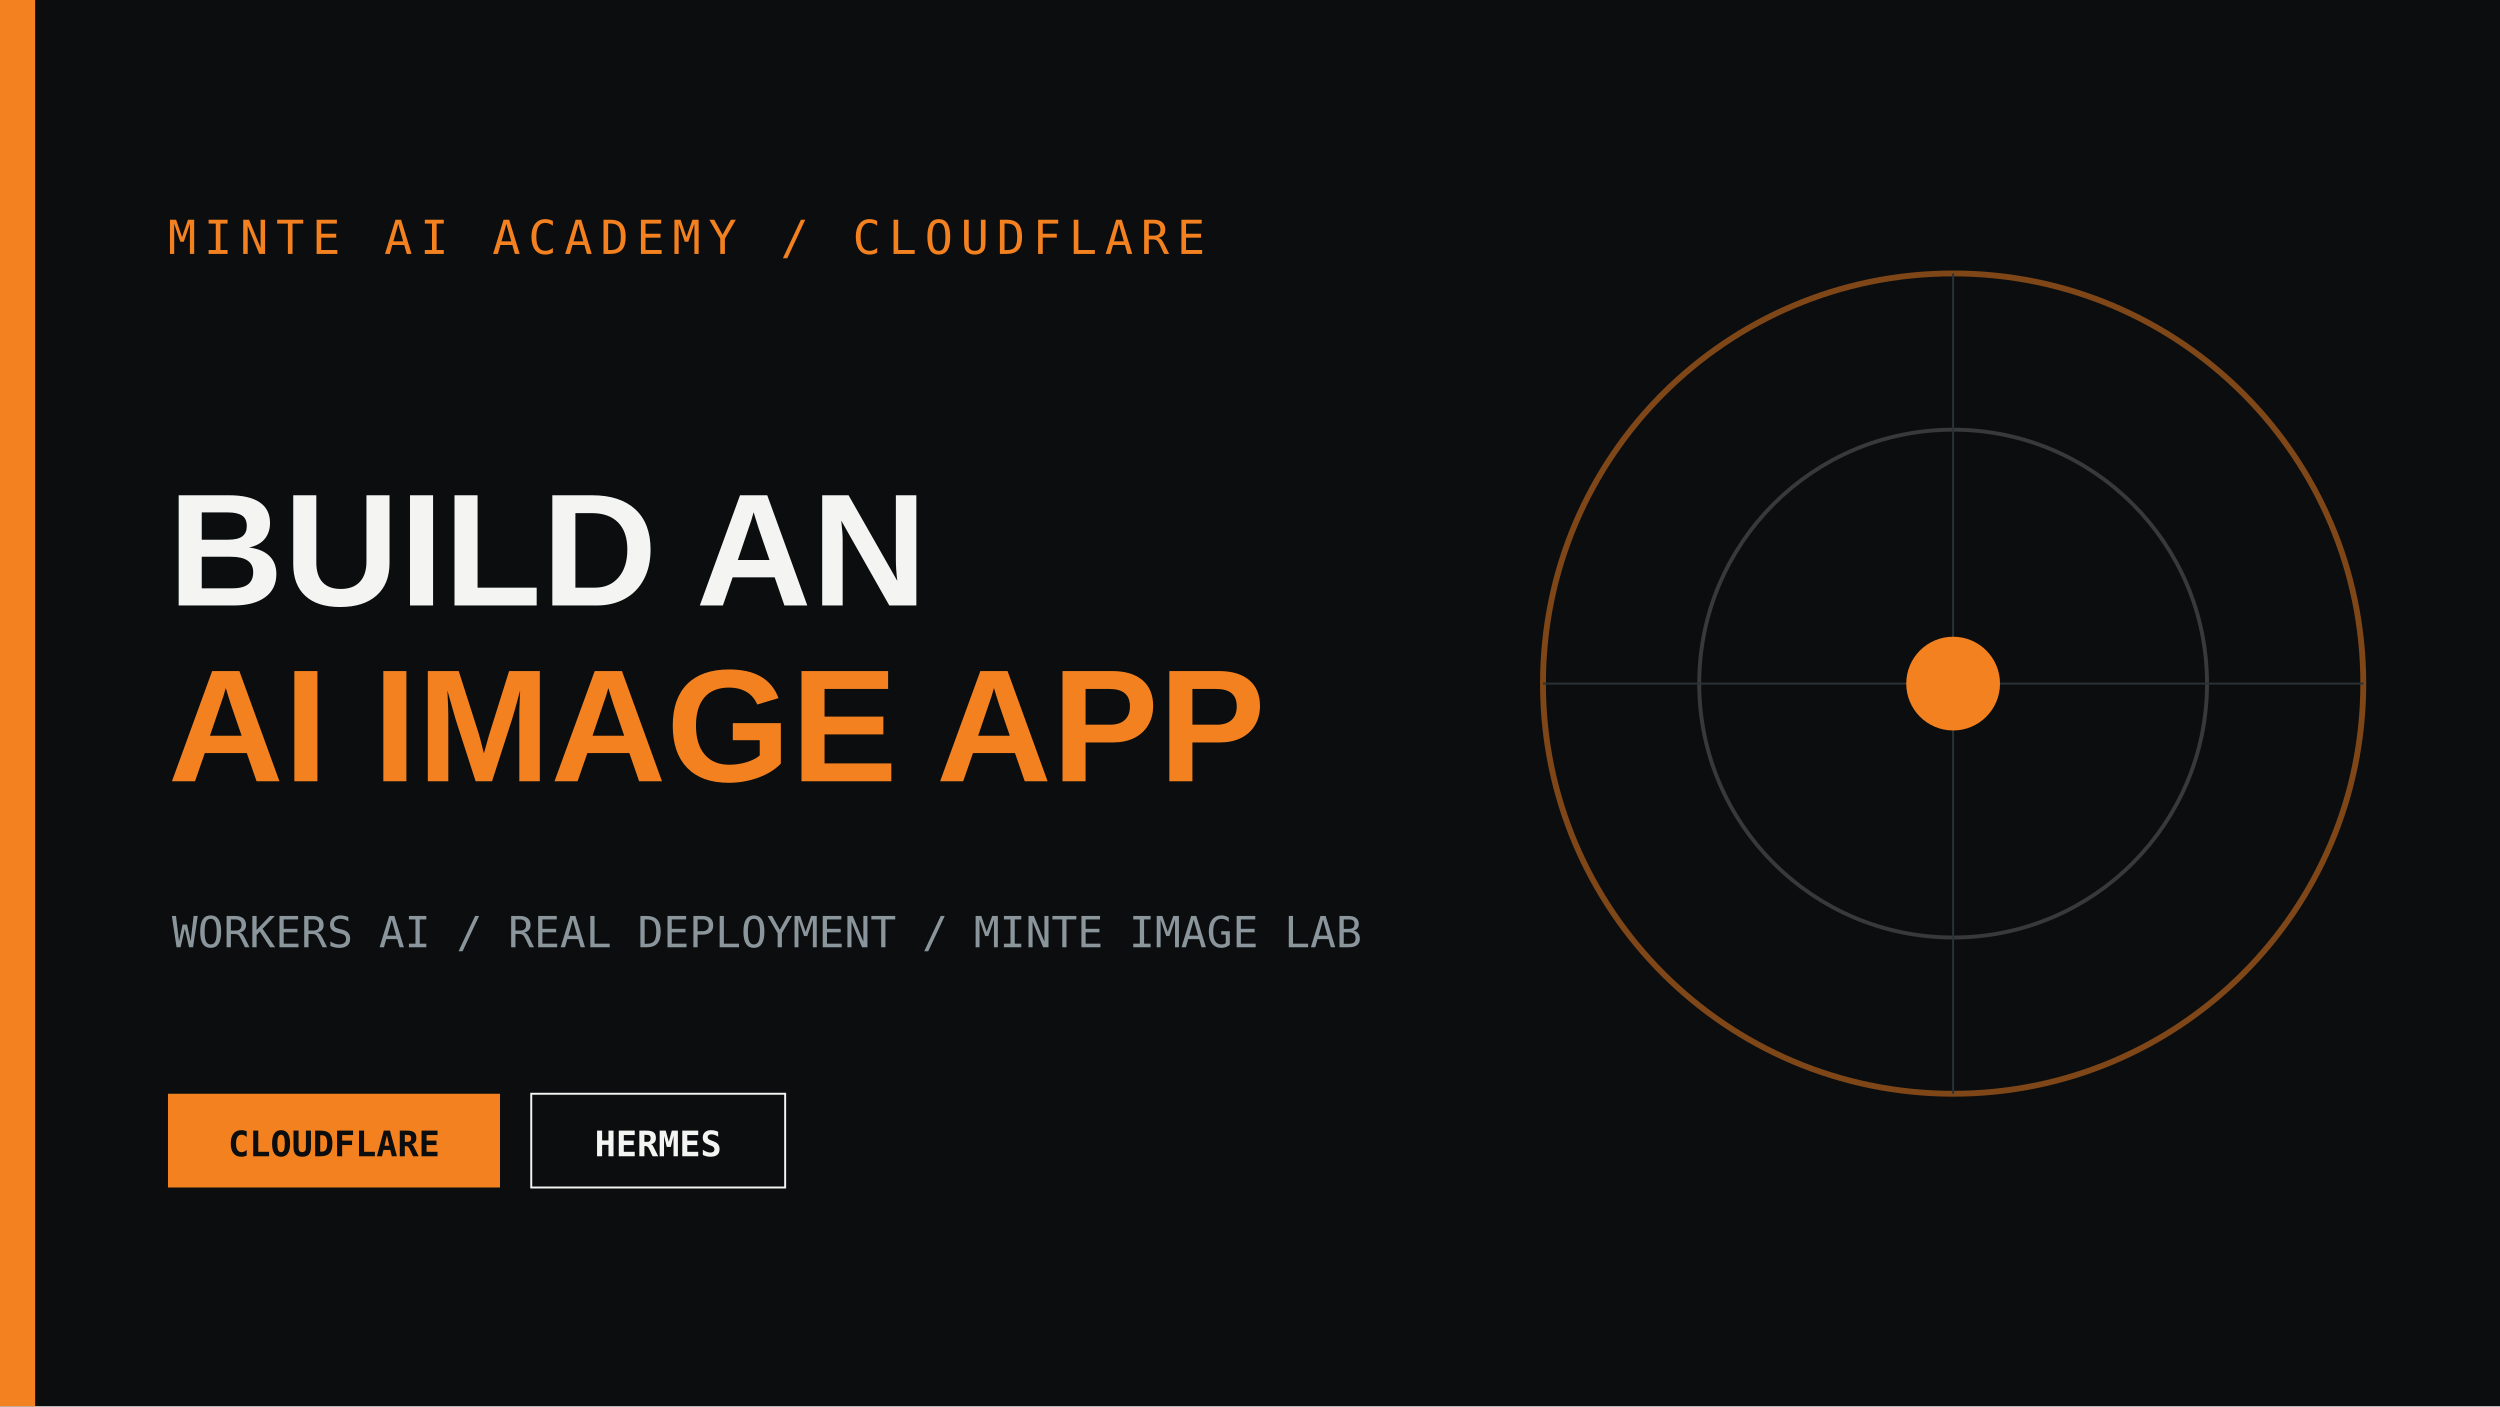
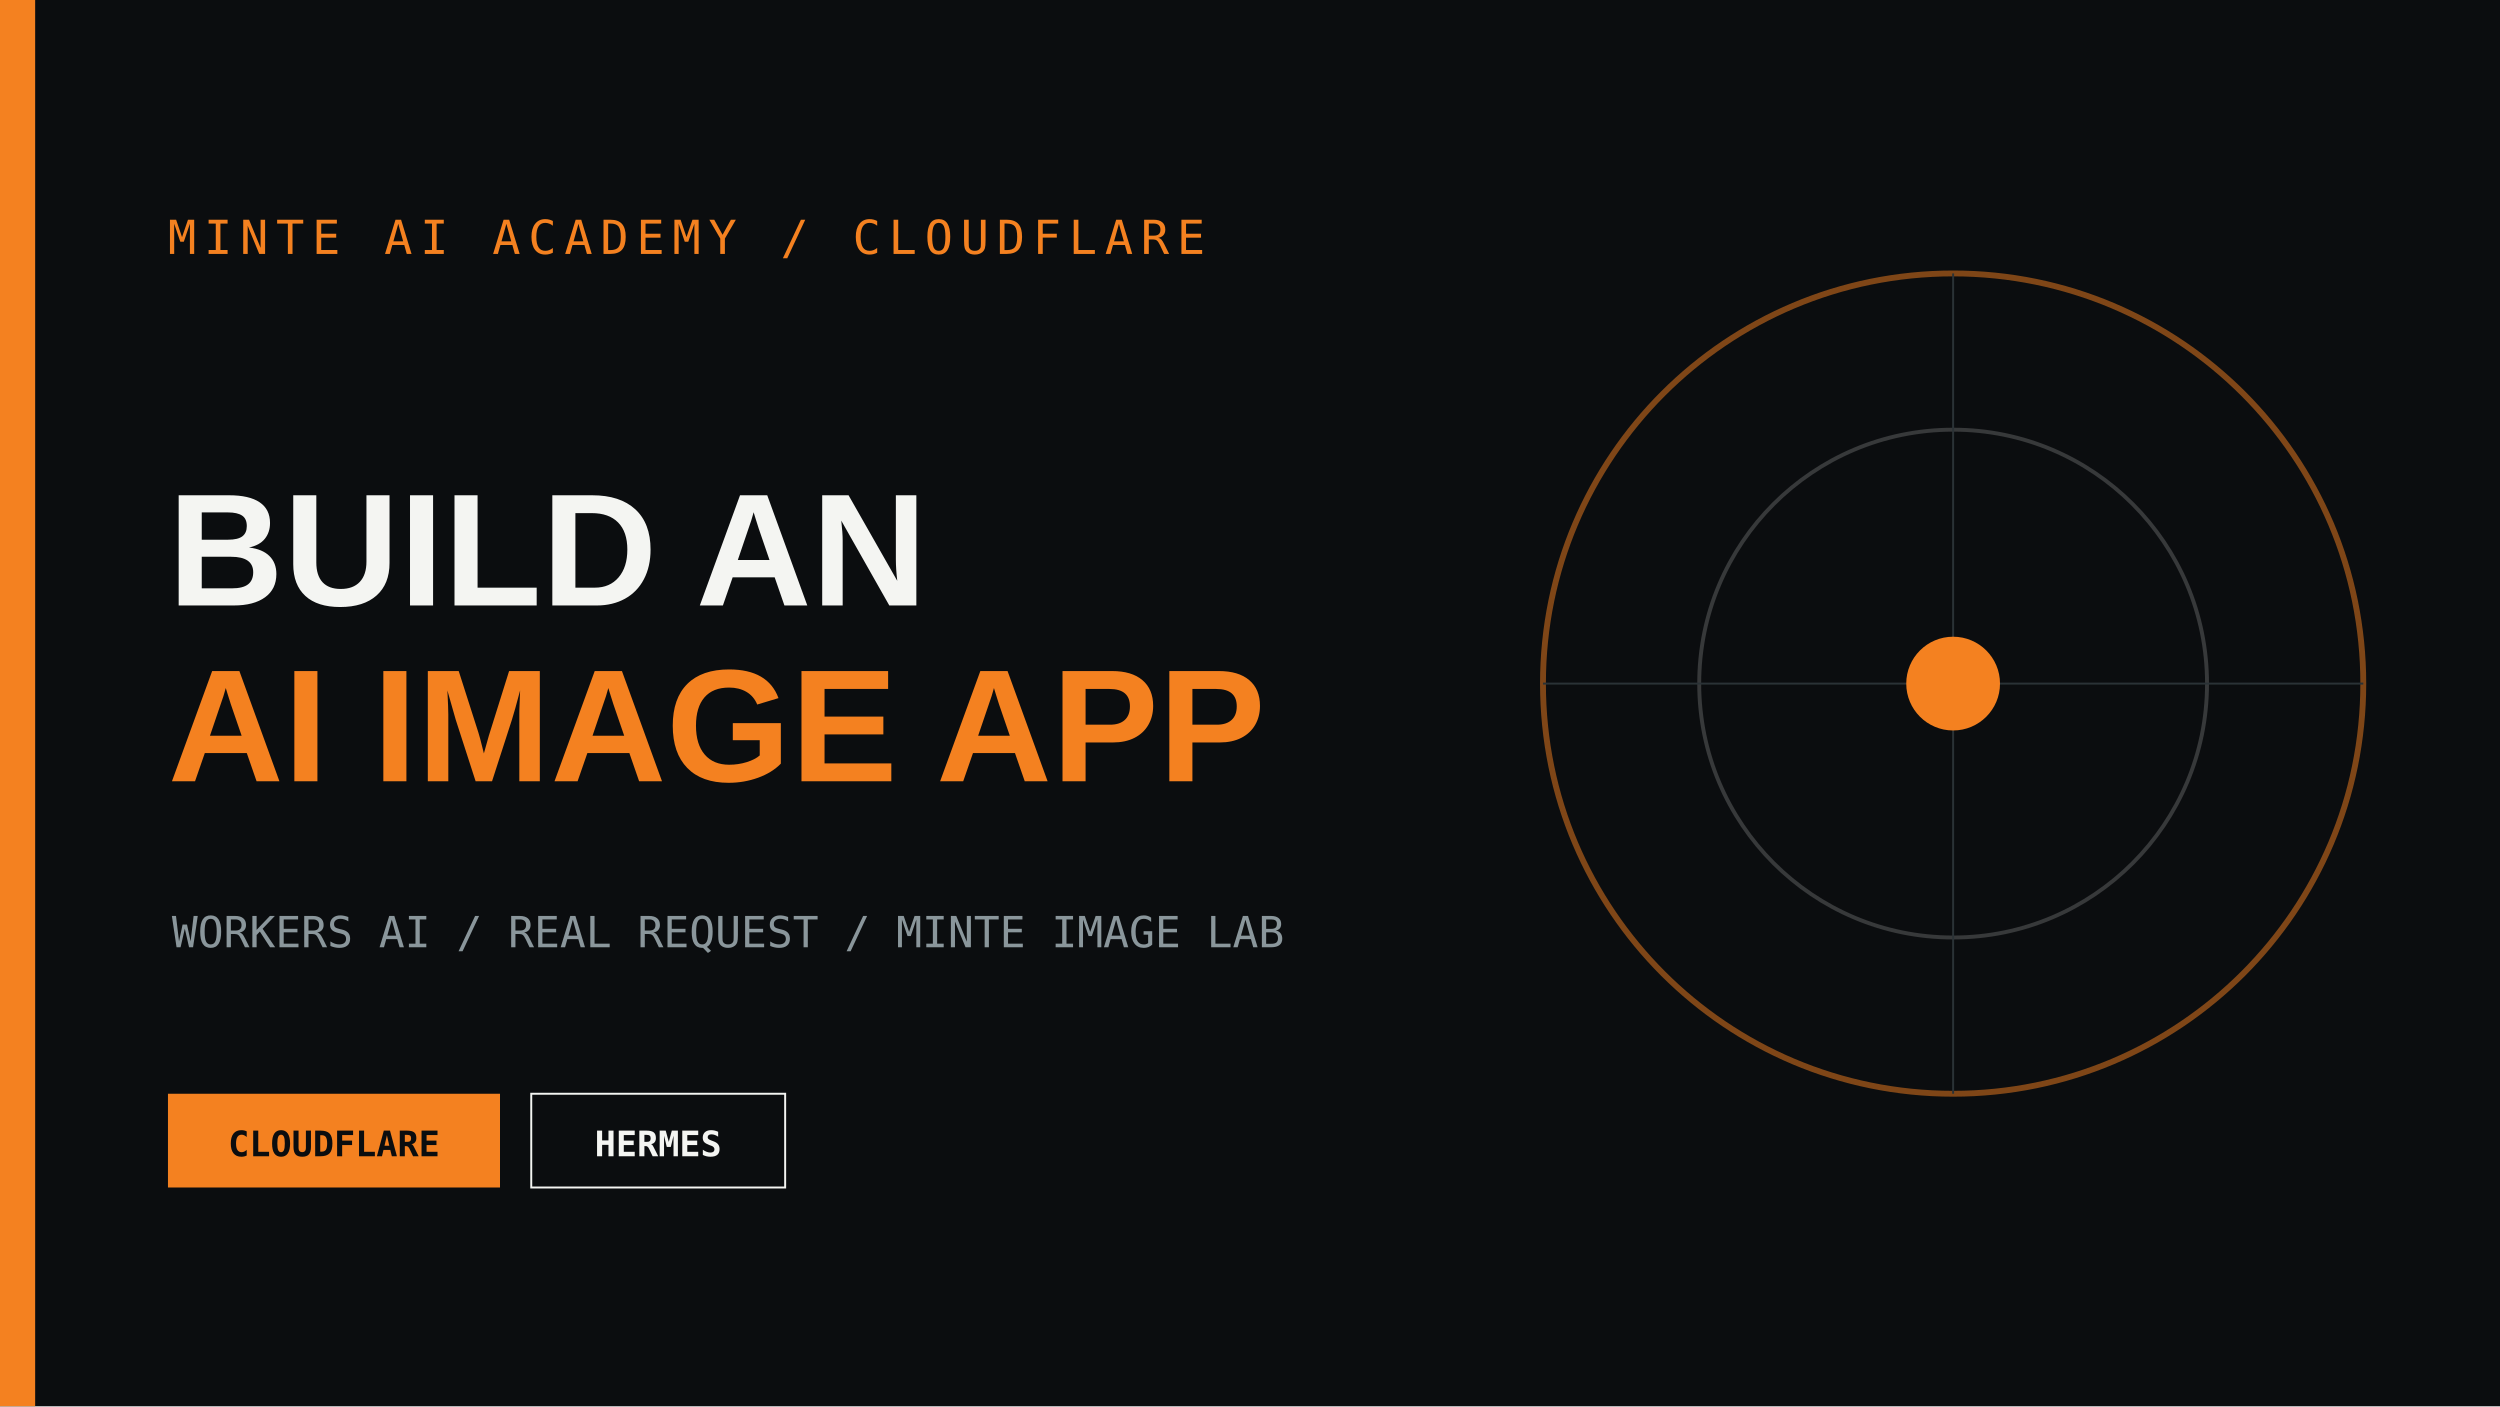
<svg xmlns="http://www.w3.org/2000/svg" width="1280" height="720">
  <rect width="1280" height="720" fill="#0b0d0f" />
  <rect width="18" height="720" fill="#f48120" />
  <circle cx="1000" cy="350" r="210" fill="none" stroke="#f48120" stroke-opacity=".5" stroke-width="3" />
  <circle cx="1000" cy="350" r="130" fill="none" stroke="#fff" stroke-opacity=".18" stroke-width="2" />
  <path d="M790 350h420M1000 140v420" stroke="#2a3236" />
  <circle cx="1000" cy="350" r="24" fill="#f48120" />
  <text x="86" y="130" fill="#f48120" font-family="monospace" font-size="24" letter-spacing="4">MINTE AI ACADEMY / CLOUDFLARE</text>
  <text x="86" y="310" fill="#f4f5f2" font-family="Arial" font-size="82" font-weight="700">BUILD AN</text>
  <text x="86" y="400" fill="#f48120" font-family="Arial" font-size="82" font-weight="700">AI IMAGE APP</text>
-   <text x="88" y="485" fill="#8a969b" font-family="monospace" font-size="22">WORKERS AI / REAL DEPLOYMENT / MINTE IMAGE LAB</text>
+   <text x="88" y="485" fill="#8a969b" font-family="monospace" font-size="22">WORKERS AI / REAL REQUEST / MINTE IMAGE LAB</text>
  <rect x="86" y="560" width="170" height="48" fill="#f48120" />
  <text x="171" y="592" text-anchor="middle" fill="#0b0d0f" font-family="monospace" font-size="18" font-weight="700">CLOUDFLARE</text>
  <rect x="272" y="560" width="130" height="48" fill="none" stroke="#f4f5f2" />
  <text x="337" y="592" text-anchor="middle" fill="#f4f5f2" font-family="monospace" font-size="18" font-weight="700">HERMES</text>
</svg>
